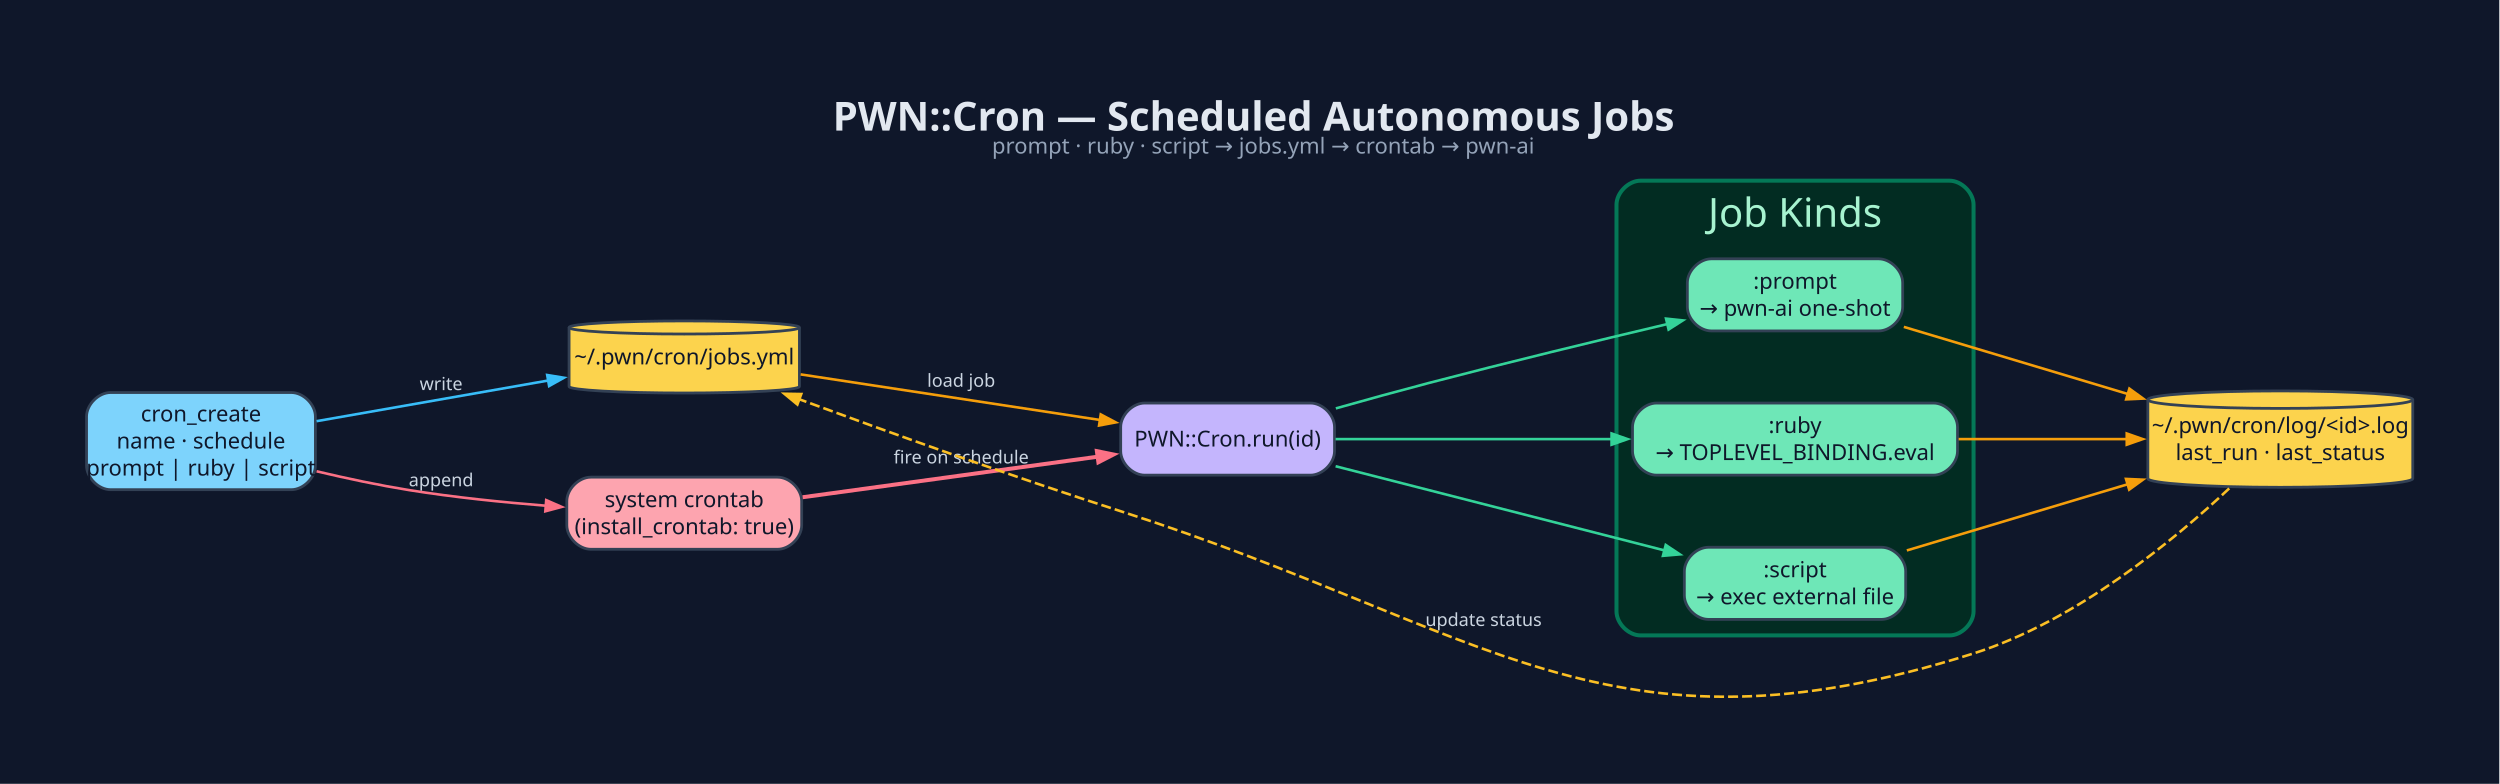
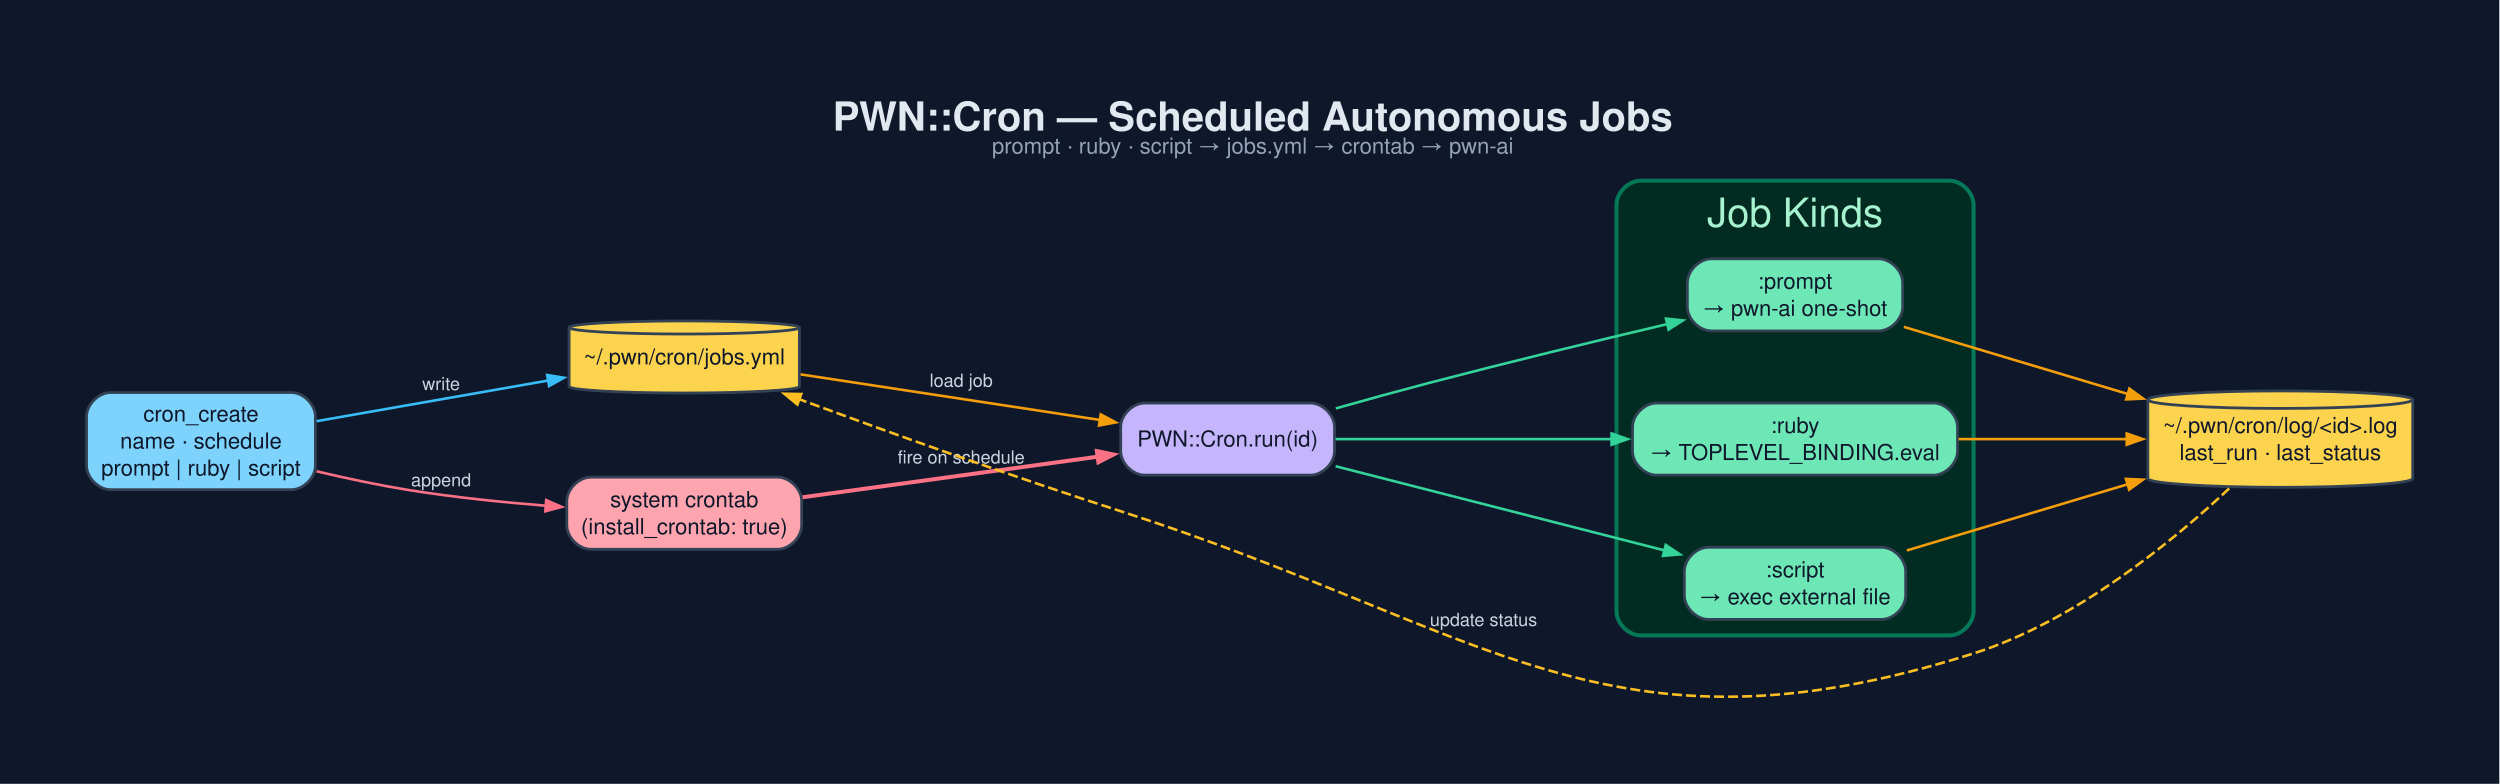
<svg xmlns="http://www.w3.org/2000/svg" width="1248pt" height="391pt" viewBox="0.00 0.00 1248.00 391.00">
  <g id="graph0" class="graph" transform="scale(1 1) rotate(0) translate(43.2 348.08)">
    <polygon fill="#0f172a" stroke="none" points="-43.2,43.2 -43.2,-348.08 1204.45,-348.08 1204.45,43.2 -43.2,43.2" />
-     <text xml:space="preserve" text-anchor="start" x="372.5" y="-282.88" font-family="sans-Serif" font-weight="bold" font-size="20.00" fill="#e2e8f0">PWN::Cron — Scheduled Autonomous Jobs</text>
-     <text xml:space="preserve" text-anchor="start" x="452" y="-271.43" font-family="sans-Serif" font-size="11.00" fill="#94a3b8">prompt · ruby · script → jobs.yml → crontab → pwn-ai</text>
+     <text xml:space="preserve" text-anchor="start" x="372.5" y="-282.88" font-family="Helvetica,sans-Serif" font-weight="bold" font-size="20.00" fill="#e2e8f0">PWN::Cron — Scheduled Autonomous Jobs</text>
+     <text xml:space="preserve" text-anchor="start" x="452" y="-271.43" font-family="Helvetica,sans-Serif" font-size="11.00" fill="#94a3b8">prompt · ruby · script → jobs.yml → crontab → pwn-ai</text>
    <g id="clust1" class="cluster">
      <path fill="#022c22" stroke="#047857" stroke-width="2" d="M775.75,-30.88C775.75,-30.88 930,-30.88 930,-30.88 936,-30.88 942,-36.88 942,-42.88 942,-42.88 942,-245.88 942,-245.88 942,-251.88 936,-257.88 930,-257.88 930,-257.88 775.75,-257.88 775.75,-257.88 769.75,-257.88 763.75,-251.88 763.75,-245.88 763.75,-245.88 763.75,-42.88 763.75,-42.88 763.75,-36.88 769.75,-30.88 775.75,-30.88" />
-       <text xml:space="preserve" text-anchor="middle" x="852.88" y="-234.88" font-family="sans-Serif" font-size="20.00" fill="#a7f3d0">Job Kinds</text>
+       <text xml:space="preserve" text-anchor="middle" x="852.88" y="-234.88" font-family="Helvetica,sans-Serif" font-size="20.00" fill="#a7f3d0">Job Kinds</text>
    </g>
    <g id="node1" class="node">
      <path fill="#7dd3fc" stroke="#334155" stroke-width="1.4" d="M102.25,-152.13C102.25,-152.13 12,-152.13 12,-152.13 6,-152.13 0,-146.13 0,-140.13 0,-140.13 0,-115.63 0,-115.63 0,-109.63 6,-103.63 12,-103.63 12,-103.63 102.25,-103.63 102.25,-103.63 108.25,-103.63 114.25,-109.63 114.25,-115.63 114.25,-115.63 114.25,-140.13 114.25,-140.13 114.25,-146.13 108.25,-152.13 102.25,-152.13" />
-       <text xml:space="preserve" text-anchor="middle" x="57.12" y="-137.68" font-family="sans-Serif" font-size="11.00" fill="#0f172a">cron_create</text>
-       <text xml:space="preserve" text-anchor="middle" x="57.12" y="-124.18" font-family="sans-Serif" font-size="11.00" fill="#0f172a">name · schedule</text>
-       <text xml:space="preserve" text-anchor="middle" x="57.12" y="-110.68" font-family="sans-Serif" font-size="11.00" fill="#0f172a">prompt | ruby | script</text>
+       <text xml:space="preserve" text-anchor="middle" x="57.12" y="-137.68" font-family="Helvetica,sans-Serif" font-size="11.00" fill="#0f172a">cron_create</text>
+       <text xml:space="preserve" text-anchor="middle" x="57.12" y="-124.18" font-family="Helvetica,sans-Serif" font-size="11.00" fill="#0f172a">name · schedule</text>
+       <text xml:space="preserve" text-anchor="middle" x="57.12" y="-110.68" font-family="Helvetica,sans-Serif" font-size="11.00" fill="#0f172a">prompt | ruby | script</text>
    </g>
    <g id="node2" class="node">
      <path fill="#fcd34d" stroke="#334155" stroke-width="1.4" d="M355.88,-184.6C355.88,-186.41 330.1,-187.88 298.38,-187.88 266.65,-187.88 240.88,-186.41 240.88,-184.6 240.88,-184.6 240.88,-155.15 240.88,-155.15 240.88,-153.34 266.65,-151.88 298.38,-151.88 330.1,-151.88 355.88,-153.34 355.88,-155.15 355.88,-155.15 355.88,-184.6 355.88,-184.6" />
      <path fill="none" stroke="#334155" stroke-width="1.4" d="M355.88,-184.6C355.88,-182.8 330.1,-181.33 298.38,-181.33 266.65,-181.33 240.88,-182.8 240.88,-184.6" />
-       <text xml:space="preserve" text-anchor="middle" x="298.38" y="-166.18" font-family="sans-Serif" font-size="11.00" fill="#0f172a">~/.pwn/cron/jobs.yml</text>
+       <text xml:space="preserve" text-anchor="middle" x="298.38" y="-166.18" font-family="Helvetica,sans-Serif" font-size="11.00" fill="#0f172a">~/.pwn/cron/jobs.yml</text>
    </g>
    <g id="edge1" class="edge">
      <path fill="none" stroke="#38bdf8" stroke-width="1.3" d="M114.82,-137.83C149.58,-143.93 194.24,-151.77 230.69,-158.17" />
      <polygon fill="#38bdf8" stroke="#38bdf8" stroke-width="1.3" points="229.95,-160.88 238.32,-159.51 230.92,-155.37 229.95,-160.88" />
-       <text xml:space="preserve" text-anchor="middle" x="177" y="-153.34" font-family="sans-Serif" font-size="9.00" fill="#cbd5e1">write</text>
+       <text xml:space="preserve" text-anchor="middle" x="177" y="-153.34" font-family="Helvetica,sans-Serif" font-size="9.00" fill="#cbd5e1">write</text>
    </g>
    <g id="node3" class="node">
      <path fill="#fda4af" stroke="#334155" stroke-width="1.4" d="M345,-109.88C345,-109.88 251.75,-109.88 251.75,-109.88 245.75,-109.88 239.75,-103.88 239.75,-97.88 239.75,-97.88 239.75,-85.88 239.75,-85.88 239.75,-79.88 245.75,-73.88 251.75,-73.88 251.75,-73.88 345,-73.88 345,-73.88 351,-73.88 357,-79.88 357,-85.88 357,-85.88 357,-97.88 357,-97.88 357,-103.88 351,-109.88 345,-109.88" />
-       <text xml:space="preserve" text-anchor="middle" x="298.38" y="-94.93" font-family="sans-Serif" font-size="11.00" fill="#0f172a">system crontab</text>
-       <text xml:space="preserve" text-anchor="middle" x="298.38" y="-81.43" font-family="sans-Serif" font-size="11.00" fill="#0f172a">(install_crontab: true)</text>
+       <text xml:space="preserve" text-anchor="middle" x="298.38" y="-94.93" font-family="Helvetica,sans-Serif" font-size="11.00" fill="#0f172a">system crontab</text>
+       <text xml:space="preserve" text-anchor="middle" x="298.38" y="-81.43" font-family="Helvetica,sans-Serif" font-size="11.00" fill="#0f172a">(install_crontab: true)</text>
    </g>
    <g id="edge2" class="edge">
      <path fill="none" stroke="#fb7185" stroke-width="1.3" d="M114.83,-112.81C129.83,-109.26 146.08,-105.81 161.25,-103.38 183.28,-99.85 207.51,-97.36 229.34,-95.62" />
      <polygon fill="#fb7185" stroke="#fb7185" stroke-width="1.3" points="229.46,-98.42 237.22,-95.03 229.03,-92.84 229.46,-98.42" />
-       <text xml:space="preserve" text-anchor="middle" x="177" y="-105.33" font-family="sans-Serif" font-size="9.00" fill="#cbd5e1">append</text>
+       <text xml:space="preserve" text-anchor="middle" x="177" y="-105.33" font-family="Helvetica,sans-Serif" font-size="9.00" fill="#cbd5e1">append</text>
    </g>
    <g id="node4" class="node">
      <path fill="#c4b5fd" stroke="#334155" stroke-width="1.4" d="M611,-146.88C611,-146.88 528.25,-146.88 528.25,-146.88 522.25,-146.88 516.25,-140.88 516.25,-134.88 516.25,-134.88 516.25,-122.88 516.25,-122.88 516.25,-116.88 522.25,-110.88 528.25,-110.88 528.25,-110.88 611,-110.88 611,-110.88 617,-110.88 623,-116.88 623,-122.88 623,-122.88 623,-134.88 623,-134.88 623,-140.88 617,-146.88 611,-146.88" />
-       <text xml:space="preserve" text-anchor="middle" x="569.62" y="-125.18" font-family="sans-Serif" font-size="11.00" fill="#0f172a">PWN::Cron.run(id)</text>
+       <text xml:space="preserve" text-anchor="middle" x="569.62" y="-125.18" font-family="Helvetica,sans-Serif" font-size="11.00" fill="#0f172a">PWN::Cron.run(id)</text>
    </g>
    <g id="edge4" class="edge">
      <path fill="none" stroke="#f59e0b" stroke-width="1.3" d="M356.48,-161.18C400.34,-154.5 460.86,-145.29 506.04,-138.41" />
      <polygon fill="#f59e0b" stroke="#f59e0b" stroke-width="1.3" points="506.29,-141.2 513.78,-137.23 505.45,-135.67 506.29,-141.2" />
-       <text xml:space="preserve" text-anchor="middle" x="436.62" y="-155" font-family="sans-Serif" font-size="9.00" fill="#cbd5e1">load job</text>
+       <text xml:space="preserve" text-anchor="middle" x="436.62" y="-155" font-family="Helvetica,sans-Serif" font-size="9.00" fill="#cbd5e1">load job</text>
    </g>
    <g id="edge3" class="edge">
      <path fill="none" stroke="#fb7185" stroke-width="2" d="M357.47,-99.86C400.88,-105.83 460.2,-113.98 504.92,-120.12" />
      <polygon fill="#fb7185" stroke="#fb7185" stroke-width="2" points="504.36,-122.87 512.66,-121.19 505.12,-117.32 504.36,-122.87" />
-       <text xml:space="preserve" text-anchor="middle" x="436.62" y="-116.73" font-family="sans-Serif" font-size="9.00" fill="#cbd5e1">fire on schedule</text>
+       <text xml:space="preserve" text-anchor="middle" x="436.62" y="-116.73" font-family="Helvetica,sans-Serif" font-size="9.00" fill="#cbd5e1">fire on schedule</text>
    </g>
    <g id="node5" class="node">
      <path fill="#6ee7b7" stroke="#334155" stroke-width="1.4" d="M894.62,-218.88C894.62,-218.88 811.12,-218.88 811.12,-218.88 805.12,-218.88 799.12,-212.88 799.12,-206.88 799.12,-206.88 799.12,-194.88 799.12,-194.88 799.12,-188.88 805.12,-182.88 811.12,-182.88 811.12,-182.88 894.62,-182.88 894.62,-182.88 900.62,-182.88 906.62,-188.88 906.62,-194.88 906.62,-194.88 906.62,-206.88 906.62,-206.88 906.62,-212.88 900.62,-218.88 894.62,-218.88" />
-       <text xml:space="preserve" text-anchor="middle" x="852.88" y="-203.93" font-family="sans-Serif" font-size="11.00" fill="#0f172a">:prompt</text>
-       <text xml:space="preserve" text-anchor="middle" x="852.88" y="-190.43" font-family="sans-Serif" font-size="11.00" fill="#0f172a">→ pwn-ai one-shot</text>
+       <text xml:space="preserve" text-anchor="middle" x="852.88" y="-203.93" font-family="Helvetica,sans-Serif" font-size="11.00" fill="#0f172a">:prompt</text>
+       <text xml:space="preserve" text-anchor="middle" x="852.88" y="-190.43" font-family="Helvetica,sans-Serif" font-size="11.00" fill="#0f172a">→ pwn-ai one-shot</text>
    </g>
    <g id="edge5" class="edge">
      <path fill="none" stroke="#34d399" stroke-width="1.3" d="M623.65,-144.21C638.6,-148.43 654.91,-152.93 670,-156.88 709.5,-167.22 754.05,-178.01 789.18,-186.32" />
      <polygon fill="#34d399" stroke="#34d399" stroke-width="1.3" points="788.48,-189.03 796.91,-188.14 789.76,-183.58 788.48,-189.03" />
    </g>
    <g id="node6" class="node">
      <path fill="#6ee7b7" stroke="#334155" stroke-width="1.4" d="M922,-146.88C922,-146.88 783.75,-146.88 783.75,-146.88 777.75,-146.88 771.75,-140.88 771.75,-134.88 771.75,-134.88 771.75,-122.88 771.75,-122.88 771.75,-116.88 777.75,-110.88 783.75,-110.88 783.75,-110.88 922,-110.88 922,-110.88 928,-110.88 934,-116.88 934,-122.88 934,-122.88 934,-134.88 934,-134.88 934,-140.88 928,-146.88 922,-146.88" />
-       <text xml:space="preserve" text-anchor="middle" x="852.88" y="-131.93" font-family="sans-Serif" font-size="11.00" fill="#0f172a">:ruby</text>
-       <text xml:space="preserve" text-anchor="middle" x="852.88" y="-118.43" font-family="sans-Serif" font-size="11.00" fill="#0f172a">→ TOPLEVEL_BINDING.eval</text>
+       <text xml:space="preserve" text-anchor="middle" x="852.88" y="-131.93" font-family="Helvetica,sans-Serif" font-size="11.00" fill="#0f172a">:ruby</text>
+       <text xml:space="preserve" text-anchor="middle" x="852.88" y="-118.43" font-family="Helvetica,sans-Serif" font-size="11.00" fill="#0f172a">→ TOPLEVEL_BINDING.eval</text>
    </g>
    <g id="edge6" class="edge">
      <path fill="none" stroke="#34d399" stroke-width="1.3" d="M623.53,-128.88C662.29,-128.88 715.87,-128.88 761.38,-128.88" />
      <polygon fill="#34d399" stroke="#34d399" stroke-width="1.3" points="761.29,-131.68 769.29,-128.88 761.29,-126.08 761.29,-131.68" />
    </g>
    <g id="node7" class="node">
      <path fill="#6ee7b7" stroke="#334155" stroke-width="1.4" d="M896.12,-74.88C896.12,-74.88 809.62,-74.88 809.62,-74.88 803.62,-74.88 797.62,-68.88 797.62,-62.88 797.62,-62.88 797.62,-50.88 797.62,-50.88 797.62,-44.88 803.62,-38.88 809.62,-38.88 809.62,-38.88 896.12,-38.88 896.12,-38.88 902.12,-38.88 908.12,-44.88 908.12,-50.88 908.12,-50.88 908.12,-62.88 908.12,-62.88 908.12,-68.88 902.12,-74.88 896.12,-74.88" />
-       <text xml:space="preserve" text-anchor="middle" x="852.88" y="-59.93" font-family="sans-Serif" font-size="11.00" fill="#0f172a">:script</text>
-       <text xml:space="preserve" text-anchor="middle" x="852.88" y="-46.43" font-family="sans-Serif" font-size="11.00" fill="#0f172a">→ exec external file</text>
+       <text xml:space="preserve" text-anchor="middle" x="852.88" y="-59.93" font-family="Helvetica,sans-Serif" font-size="11.00" fill="#0f172a">:script</text>
+       <text xml:space="preserve" text-anchor="middle" x="852.88" y="-46.43" font-family="Helvetica,sans-Serif" font-size="11.00" fill="#0f172a">→ exec external file</text>
    </g>
    <g id="edge7" class="edge">
      <path fill="none" stroke="#34d399" stroke-width="1.3" d="M623.53,-115.33C670.17,-103.39 738.24,-85.97 787.93,-73.25" />
      <polygon fill="#34d399" stroke="#34d399" stroke-width="1.3" points="788.33,-76.03 795.39,-71.34 786.94,-70.61 788.33,-76.03" />
    </g>
    <g id="node8" class="node">
      <path fill="#fcd34d" stroke="#334155" stroke-width="1.4" d="M1161.25,-148.56C1161.25,-150.98 1131.61,-152.94 1095.12,-152.94 1058.64,-152.94 1029,-150.98 1029,-148.56 1029,-148.56 1029,-109.19 1029,-109.19 1029,-106.78 1058.64,-104.81 1095.12,-104.81 1131.61,-104.81 1161.25,-106.78 1161.25,-109.19 1161.25,-109.19 1161.25,-148.56 1161.25,-148.56" />
      <path fill="none" stroke="#334155" stroke-width="1.4" d="M1161.25,-148.56C1161.25,-146.15 1131.61,-144.19 1095.12,-144.19 1058.64,-144.19 1029,-146.15 1029,-148.56" />
-       <text xml:space="preserve" text-anchor="middle" x="1095.12" y="-131.93" font-family="sans-Serif" font-size="11.00" fill="#0f172a">~/.pwn/cron/log/&lt;id&gt;.log</text>
-       <text xml:space="preserve" text-anchor="middle" x="1095.12" y="-118.43" font-family="sans-Serif" font-size="11.00" fill="#0f172a">last_run · last_status</text>
+       <text xml:space="preserve" text-anchor="middle" x="1095.12" y="-131.93" font-family="Helvetica,sans-Serif" font-size="11.00" fill="#0f172a">~/.pwn/cron/log/&lt;id&gt;.log</text>
+       <text xml:space="preserve" text-anchor="middle" x="1095.12" y="-118.43" font-family="Helvetica,sans-Serif" font-size="11.00" fill="#0f172a">last_run · last_status</text>
    </g>
    <g id="edge8" class="edge">
      <path fill="none" stroke="#f59e0b" stroke-width="1.3" d="M907.19,-184.9C940.2,-175.01 983.08,-162.16 1019.44,-151.26" />
      <polygon fill="#f59e0b" stroke="#f59e0b" stroke-width="1.3" points="1019.79,-154.08 1026.65,-149.1 1018.18,-148.71 1019.79,-154.08" />
    </g>
    <g id="edge9" class="edge">
      <path fill="none" stroke="#f59e0b" stroke-width="1.3" d="M934.54,-128.88C961.74,-128.88 991.97,-128.88 1018.74,-128.88" />
      <polygon fill="#f59e0b" stroke="#f59e0b" stroke-width="1.3" points="1018.47,-131.68 1026.47,-128.88 1018.47,-126.08 1018.47,-131.68" />
    </g>
    <g id="edge10" class="edge">
      <path fill="none" stroke="#f59e0b" stroke-width="1.3" d="M908.69,-73.3C941.36,-83.1 983.3,-95.66 1019.02,-106.37" />
      <polygon fill="#f59e0b" stroke="#f59e0b" stroke-width="1.3" points="1018.09,-109.01 1026.55,-108.63 1019.69,-103.65 1018.09,-109.01" />
    </g>
    <g id="edge11" class="edge">
      <path fill="none" stroke="#fbbf24" stroke-width="1.3" stroke-dasharray="5,2" d="M1069.63,-104.26C1041.6,-78 992.95,-38 942,-21.88 759.1,36 698.93,-34.31 516.25,-92.88 461.31,-110.49 399.34,-132.73 355.76,-148.78" />
      <polygon fill="#fbbf24" stroke="#fbbf24" stroke-width="1.3" points="354.85,-146.13 348.32,-151.53 356.79,-151.38 354.85,-146.13" />
-       <text xml:space="preserve" text-anchor="middle" x="697.38" y="-35.59" font-family="sans-Serif" font-size="9.00" fill="#cbd5e1">update status</text>
+       <text xml:space="preserve" text-anchor="middle" x="697.38" y="-35.59" font-family="Helvetica,sans-Serif" font-size="9.00" fill="#cbd5e1">update status</text>
    </g>
  </g>
</svg>
